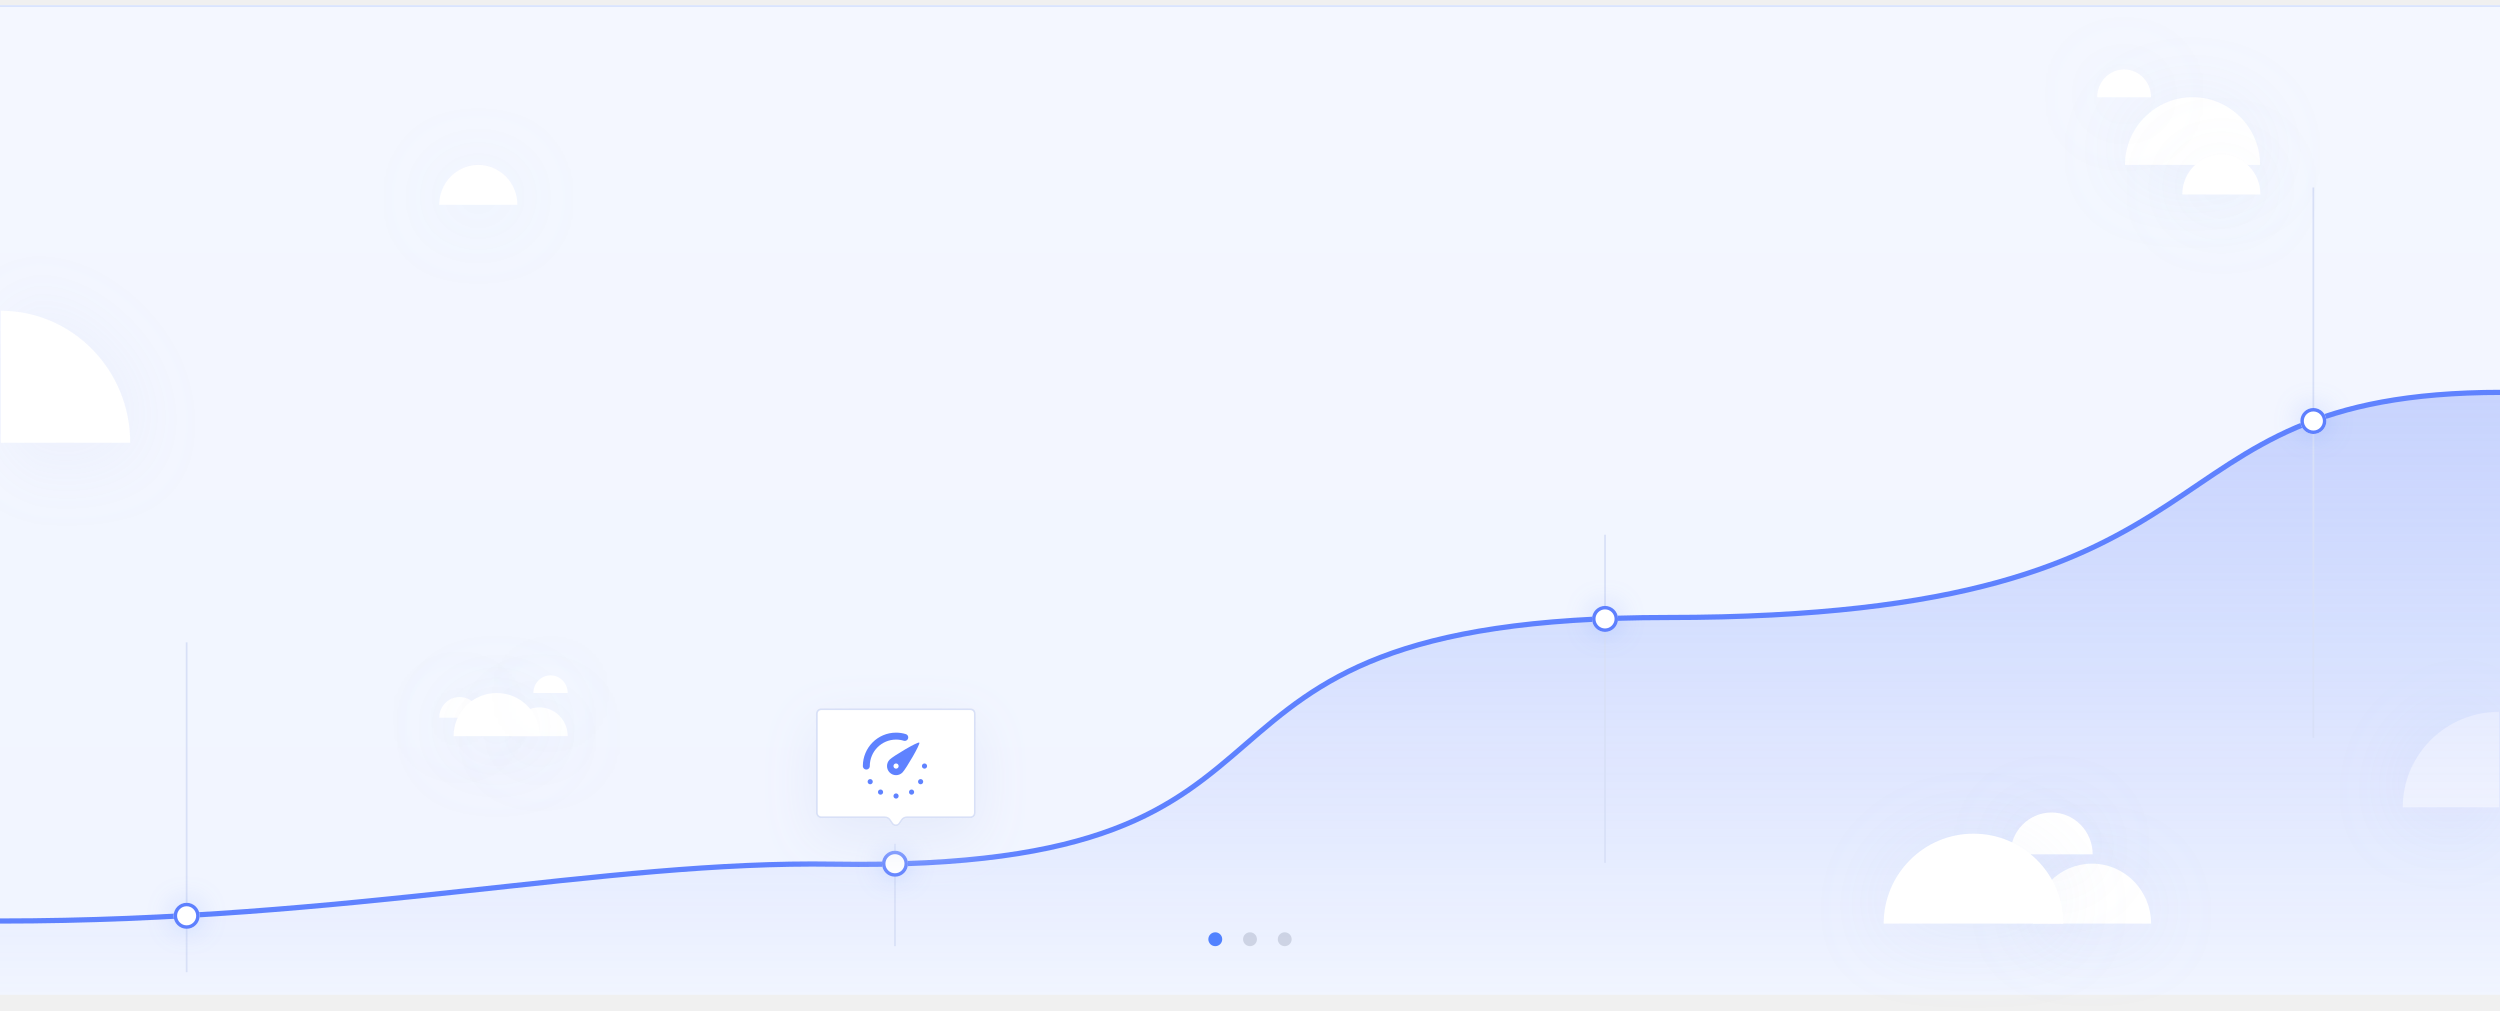
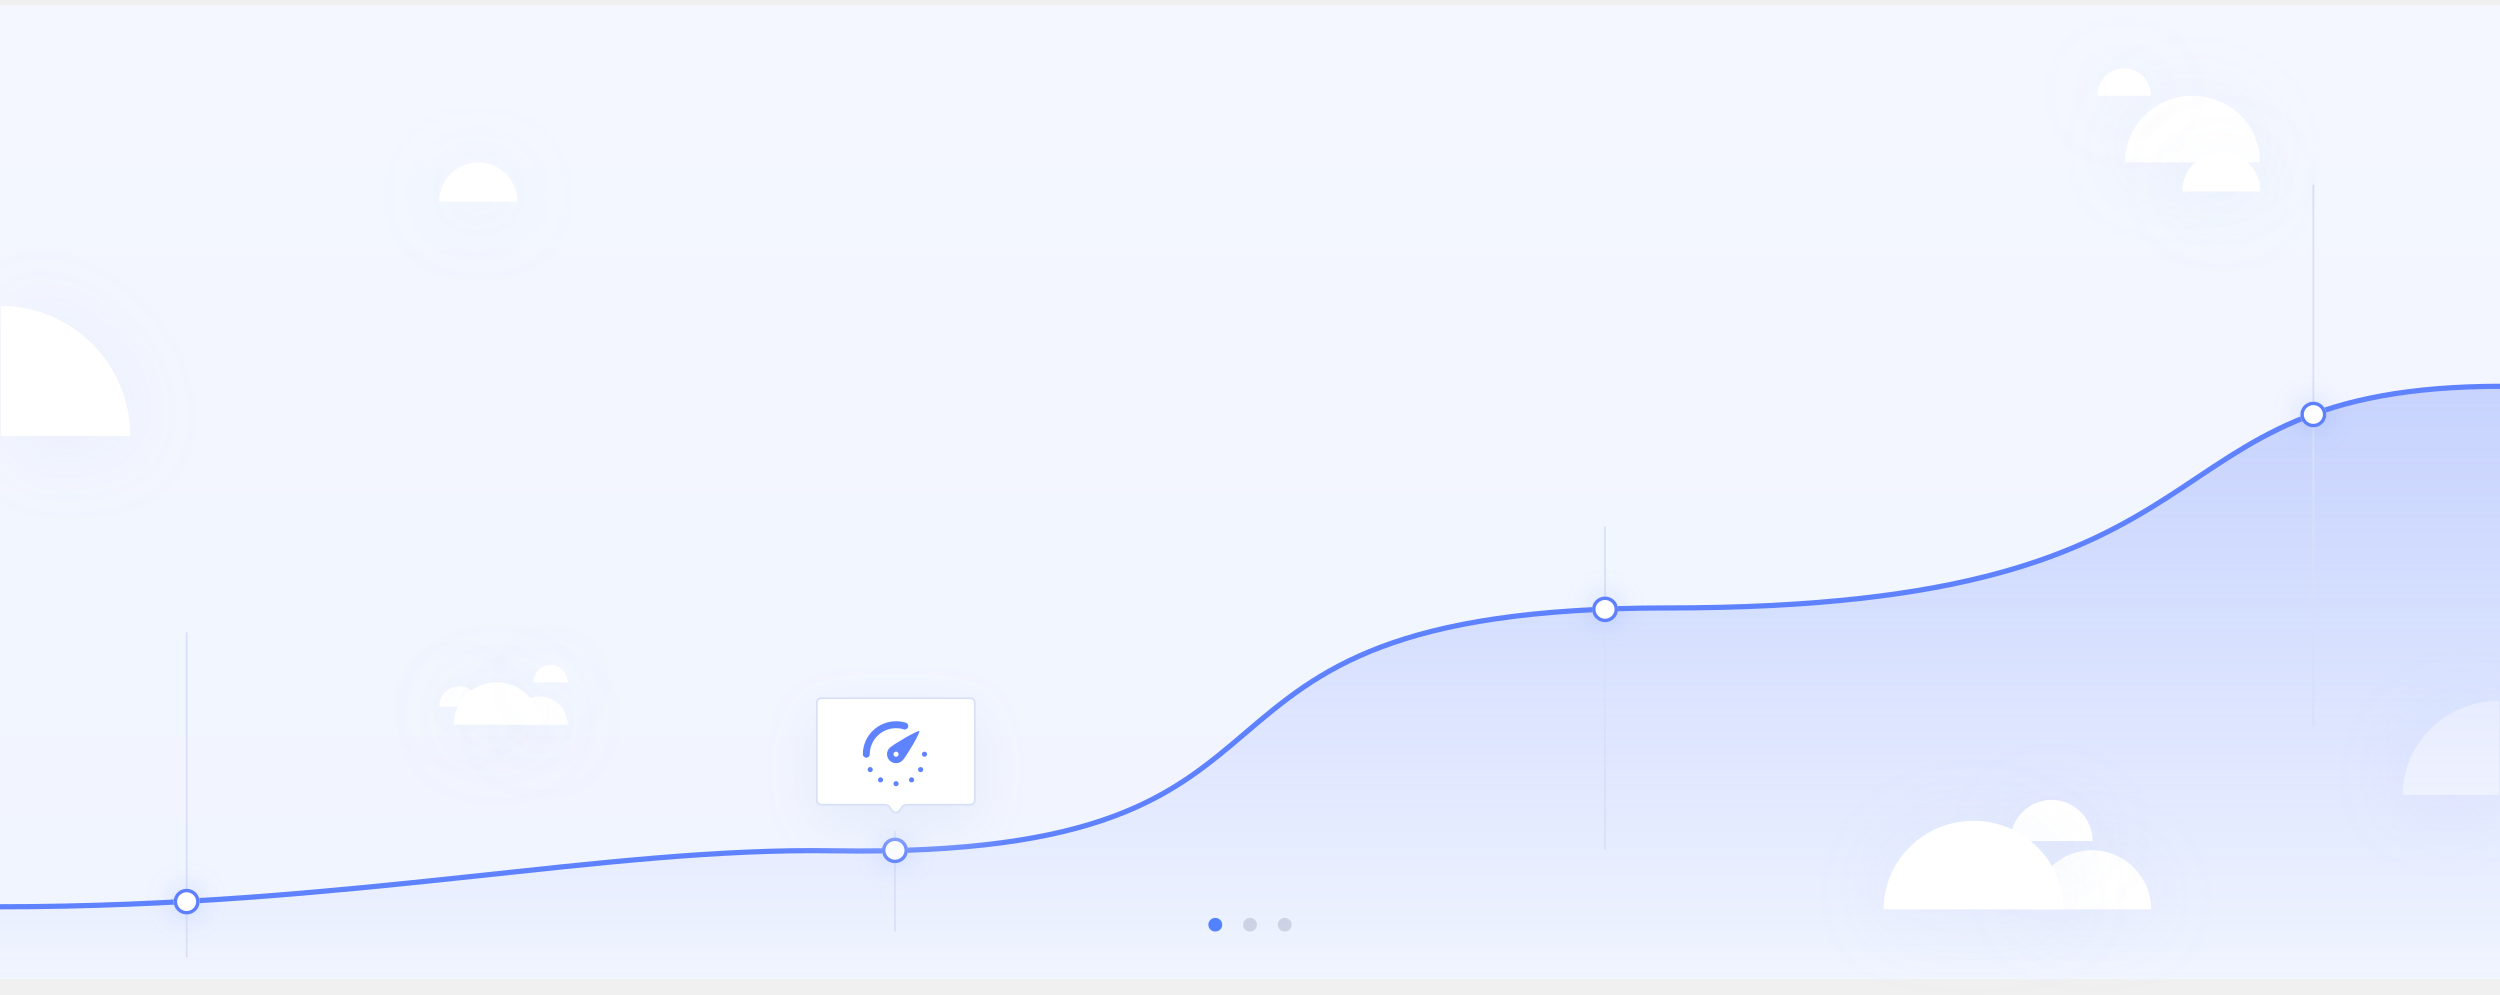
- <svg xmlns="http://www.w3.org/2000/svg" width="1440" height="582" viewBox="0 0 1440 582" fill="none">
-   <rect y="3" width="1440" height="570" fill="url(#paint0_linear_1_32)" />
-   <g filter="url(#filter0_d_1_32)">
-     <path d="M1439.5 410C1408.85 410 1384 434.624 1384 465H1439.5V410Z" fill="white" />
-   </g>
-   <circle cx="700" cy="541" r="4" fill="#5283FF" />
-   <circle cx="720" cy="541" r="4" fill="#D1D6E3" />
-   <circle cx="740" cy="541" r="4" fill="#D1D6E3" />
-   <path d="M0 530.51C202.703 530.51 347.472 495.633 480.333 497.758C789.74 502.705 643.639 355.682 960.667 355.682C1305.86 355.682 1223.24 226 1441 226" stroke="#5F82FF" stroke-width="3" />
-   <path d="M480.333 497.758C347.472 495.633 202.703 530.51 0 530.51V573H1441V226C1223.24 226 1305.86 355.682 960.667 355.682C643.639 355.682 789.74 502.705 480.333 497.758Z" fill="url(#paint1_linear_1_32)" fill-opacity="0.4" />
-   <line x1="924.5" y1="308" x2="924.5" y2="497" stroke="#D8E0F7" />
-   <g filter="url(#filter1_d_1_32)">
-     <circle cx="924.5" cy="356.5" r="7.5" fill="white" />
-     <circle cx="924.5" cy="356.5" r="6.5" stroke="#5E80FE" stroke-width="2" />
-   </g>
-   <line x1="1332.5" y1="108" x2="1332.5" y2="425" stroke="#D8E0F7" />
-   <g filter="url(#filter2_d_1_32)">
-     <circle cx="1332.5" cy="242.5" r="7.5" fill="white" />
-     <circle cx="1332.5" cy="242.5" r="6.5" stroke="#5E80FE" stroke-width="2" />
-   </g>
-   <line x1="515.5" y1="486" x2="515.5" y2="545" stroke="#D8E0F7" />
-   <line x1="107.5" y1="370" x2="107.5" y2="560" stroke="#D8E0F7" />
-   <g filter="url(#filter3_d_1_32)">
-     <circle cx="107.5" cy="527.5" r="7.5" fill="white" />
-     <circle cx="107.5" cy="527.5" r="6.5" stroke="#5E80FE" stroke-width="2" />
-   </g>
-   <g filter="url(#filter4_d_1_32)">
-     <path d="M264.72 401.48C258.247 401.48 253 406.83 253 413.429H276.441C276.441 406.83 271.194 401.48 264.72 401.48Z" fill="white" />
-   </g>
-   <g filter="url(#filter5_d_1_32)">
-     <path d="M310.683 407.455C301.672 407.455 294.366 414.862 294.366 424H327C327 414.862 319.695 407.455 310.683 407.455Z" fill="white" />
-   </g>
-   <g filter="url(#filter6_d_1_32)">
-     <path d="M286.093 399.182C272.386 399.182 261.273 410.293 261.273 424H310.913C310.913 410.293 299.801 399.182 286.093 399.182Z" fill="white" />
-   </g>
-   <g filter="url(#filter7_d_1_32)">
-     <path d="M1205.01 497.459C1186.23 497.459 1171 512.924 1171 532H1239.02C1239.02 512.924 1223.79 497.459 1205.01 497.459Z" fill="white" />
-   </g>
-   <g filter="url(#filter8_d_1_32)">
-     <path d="M1181.68 468C1168.6 468 1158 478.781 1158 492.081H1205.37C1205.37 478.781 1194.76 468 1181.68 468Z" fill="white" />
-   </g>
-   <g filter="url(#filter9_d_1_32)">
-     <path d="M1136.73 480.189C1108.16 480.189 1085 503.386 1085 532H1188.47C1188.47 503.386 1165.31 480.189 1136.73 480.189Z" fill="white" />
-   </g>
-   <g filter="url(#filter10_d_1_32)">
-     <path d="M1262.91 56C1241.42 56 1224 73.461 1224 95H1301.81C1301.81 73.461 1284.39 56 1262.91 56Z" fill="white" />
-   </g>
-   <g filter="url(#filter11_d_1_32)">
-     <path d="M1279.5 89C1267.07 89 1257 99.297 1257 112H1302C1302 99.297 1291.93 89 1279.5 89Z" fill="white" />
-   </g>
-   <g filter="url(#filter12_d_1_32)">
-     <path d="M275.5 95C263.074 95 253 105.297 253 118H298C298 105.297 287.926 95 275.5 95Z" fill="white" />
-   </g>
-   <g filter="url(#filter13_d_1_32)">
-     <path d="M75 255C75 213.026 41.645 179 0.5 179V255H75Z" fill="white" />
-   </g>
-   <g filter="url(#filter14_d_1_32)">
-     <path d="M317.112 389C311.651 389 307.224 393.559 307.224 399.182H327C327 393.559 322.573 389 317.112 389Z" fill="white" />
-   </g>
-   <g filter="url(#filter15_d_1_32)">
-     <path d="M1223.5 40C1214.94 40 1208 47.163 1208 56H1239C1239 47.163 1232.06 40 1223.5 40Z" fill="white" />
-   </g>
-   <line y1="3.5" x2="1440" y2="3.5" stroke="#D8E3FE" />
-   <g filter="url(#filter16_d_1_32)">
-     <circle cx="515.5" cy="497.5" r="7.5" fill="white" />
-     <circle cx="515.5" cy="497.5" r="6.5" stroke="#5E80FE" stroke-width="2" />
-   </g>
-   <g filter="url(#filter17_d_1_32)">
-     <mask id="path-33-inside-1_1_32" fill="white">
-       <path fill-rule="evenodd" clip-rule="evenodd" d="M562 411C562 409.343 560.657 408 559 408H473C471.343 408 470 409.343 470 411V468.26C470 469.917 471.343 471.26 473 471.26H509.669C510.665 471.26 511.596 471.754 512.154 472.579L513.515 474.591C514.705 476.35 517.295 476.35 518.485 474.591L519.846 472.579C520.404 471.754 521.335 471.26 522.331 471.26H559C560.657 471.26 562 469.917 562 468.26V411Z" />
+ <svg xmlns="http://www.w3.org/2000/svg" width="1440" height="573" viewBox="0 0 1440 573" fill="none">
+   <path d="M1440 2.954H0V564.139H1440V2.954Z" fill="url(#paint0_linear_91_65)" />
+   <g filter="url(#filter0_d_91_65)">
+     <path d="M1439.5 403.66C1408.85 403.66 1384 427.903 1384 457.809H1439.5V403.66Z" fill="white" />
+   </g>
+   <path d="M700 536.572C702.209 536.572 704 534.809 704 532.634C704 530.459 702.209 528.696 700 528.696C697.791 528.696 696 530.459 696 532.634C696 534.809 697.791 536.572 700 536.572Z" fill="#5283FF" />
+   <path d="M720 536.572C722.209 536.572 724 534.809 724 532.634C724 530.459 722.209 528.696 720 528.696C717.791 528.696 716 530.459 716 532.634C716 534.809 717.791 536.572 720 536.572Z" fill="#D1D6E3" />
+   <path d="M740 536.572C742.209 536.572 744 534.809 744 532.634C744 530.459 742.209 528.696 740 528.696C737.791 528.696 736 530.459 736 532.634C736 534.809 737.791 536.572 740 536.572Z" fill="#D1D6E3" />
+   <path d="M0 522.306C202.703 522.306 347.472 487.969 480.333 490.061C789.74 494.931 643.639 350.182 960.667 350.182C1305.86 350.182 1223.24 222.505 1441 222.505" stroke="#5F82FF" stroke-width="3" />
+   <path d="M480.333 490.061C347.472 487.969 202.703 522.306 0 522.306V564.139H1441V222.505C1223.24 222.505 1305.86 350.182 960.667 350.182C643.639 350.182 789.74 494.931 480.333 490.061Z" fill="url(#paint1_linear_91_65)" fill-opacity="0.4" />
+   <path d="M924.5 303.237V489.314" stroke="#D8E0F7" />
+   <g filter="url(#filter1_d_91_65)">
+     <path d="M924.5 358.371C928.642 358.371 932 355.065 932 350.987C932 346.909 928.642 343.603 924.5 343.603C920.358 343.603 917 346.909 917 350.987C917 355.065 920.358 358.371 924.5 358.371Z" fill="white" />
+     <path d="M924.5 357.387C928.09 357.387 931 354.521 931 350.987C931 347.453 928.09 344.588 924.5 344.588C920.91 344.588 918 347.453 918 350.987C918 354.521 920.91 357.387 924.5 357.387Z" stroke="#5E80FE" stroke-width="2" />
+   </g>
+   <path d="M1332.5 106.33V418.428" stroke="#D8E0F7" />
+   <g filter="url(#filter2_d_91_65)">
+     <path d="M1332.5 246.134C1336.64 246.134 1340 242.828 1340 238.75C1340 234.672 1336.64 231.366 1332.5 231.366C1328.36 231.366 1325 234.672 1325 238.75C1325 242.828 1328.36 246.134 1332.5 246.134Z" fill="white" />
+     <path d="M1332.5 245.149C1336.09 245.149 1339 242.284 1339 238.75C1339 235.216 1336.09 232.351 1332.5 232.351C1328.91 232.351 1326 235.216 1326 238.75C1326 242.284 1328.91 245.149 1332.5 245.149Z" stroke="#5E80FE" stroke-width="2" />
+   </g>
+   <path d="M515.5 478.485V536.572" stroke="#D8E0F7" />
+   <path d="M107.5 364.278V551.34" stroke="#D8E0F7" />
+   <g filter="url(#filter3_d_91_65)">
+     <path d="M107.5 526.727C111.642 526.727 115 523.421 115 519.343C115 515.265 111.642 511.959 107.5 511.959C103.358 511.959 100 515.265 100 519.343C100 523.421 103.358 526.727 107.5 526.727Z" fill="white" />
+     <path d="M107.5 525.742C111.09 525.742 114 522.877 114 519.343C114 515.808 111.09 512.943 107.5 512.943C103.91 512.943 101 515.808 101 519.343C101 522.877 103.91 525.742 107.5 525.742Z" stroke="#5E80FE" stroke-width="2" />
+   </g>
+   <g filter="url(#filter4_d_91_65)">
+     <path d="M264.72 395.272C258.247 395.272 253 400.539 253 407.036H276.441C276.441 400.539 271.194 395.272 264.72 395.272Z" fill="white" />
+   </g>
+   <g filter="url(#filter5_d_91_65)">
+     <path d="M310.683 401.154C301.672 401.154 294.366 408.447 294.366 417.443H327C327 408.447 319.695 401.154 310.683 401.154Z" fill="white" />
+   </g>
+   <g filter="url(#filter6_d_91_65)">
+     <path d="M286.093 393.009C272.386 393.009 261.273 403.948 261.273 417.443H310.913C310.913 403.948 299.801 393.009 286.093 393.009Z" fill="white" />
+   </g>
+   <g filter="url(#filter7_d_91_65)">
+     <path d="M1205.01 489.766C1186.23 489.766 1171 504.992 1171 523.773H1239.02C1239.02 504.992 1223.79 489.766 1205.01 489.766Z" fill="white" />
+   </g>
+   <g filter="url(#filter8_d_91_65)">
+     <path d="M1181.68 460.763C1168.6 460.763 1158 471.377 1158 484.471H1205.37C1205.37 471.377 1194.76 460.763 1181.68 460.763Z" fill="white" />
+   </g>
+   <g filter="url(#filter9_d_91_65)">
+     <path d="M1136.73 472.763C1108.16 472.763 1085 495.602 1085 523.773H1188.47C1188.47 495.602 1165.31 472.763 1136.73 472.763Z" fill="white" />
+   </g>
+   <g filter="url(#filter10_d_91_65)">
+     <path d="M1262.91 55.134C1241.42 55.134 1224 72.325 1224 93.531H1301.81C1301.81 72.325 1284.39 55.134 1262.91 55.134Z" fill="white" />
+   </g>
+   <g filter="url(#filter11_d_91_65)">
+     <path d="M1279.5 87.624C1267.07 87.624 1257 97.762 1257 110.268H1302C1302 97.762 1291.93 87.624 1279.5 87.624Z" fill="white" />
+   </g>
+   <g filter="url(#filter12_d_91_65)">
+     <path d="M275.5 93.531C263.074 93.531 253 103.669 253 116.175H298C298 103.669 287.926 93.531 275.5 93.531Z" fill="white" />
+   </g>
+   <g filter="url(#filter13_d_91_65)">
+     <path d="M75 251.057C75 209.732 41.645 176.232 0.5 176.232V251.057H75Z" fill="white" />
+   </g>
+   <g filter="url(#filter14_d_91_65)">
+     <path d="M317.112 382.984C311.651 382.984 307.224 387.473 307.224 393.009H327C327 387.473 322.573 382.984 317.112 382.984Z" fill="white" />
+   </g>
+   <g filter="url(#filter15_d_91_65)">
+     <path d="M1223.5 39.382C1214.94 39.382 1208 46.434 1208 55.134H1239C1239 46.434 1232.06 39.382 1223.5 39.382Z" fill="white" />
+   </g>
+   <g filter="url(#filter16_d_91_65)">
+     <path d="M515.5 497.191C519.642 497.191 523 493.885 523 489.807C523 485.729 519.642 482.423 515.5 482.423C511.358 482.423 508 485.729 508 489.807C508 493.885 511.358 497.191 515.5 497.191Z" fill="white" />
+     <path d="M515.5 496.206C519.09 496.206 522 493.341 522 489.807C522 486.272 519.09 483.407 515.5 483.407C511.91 483.407 509 486.272 509 489.807C509 493.341 511.91 496.206 515.5 496.206Z" stroke="#5E80FE" stroke-width="2" />
+   </g>
+   <g filter="url(#filter17_d_91_65)">
+     <mask id="mask0_91_65" style="mask-type:alpha" maskUnits="userSpaceOnUse" x="470" y="401" width="92" height="68">
+       <path fill-rule="evenodd" clip-rule="evenodd" d="M562 404.644C562 403.013 560.657 401.691 559 401.691H473C471.343 401.691 470 403.013 470 404.644V461.019C470 462.65 471.343 463.972 473 463.972H509.669C510.665 463.972 511.596 464.459 512.154 465.271L513.515 467.252C514.705 468.984 517.295 468.984 518.485 467.252L519.846 465.271C520.404 464.459 521.335 463.972 522.331 463.972H559C560.657 463.972 562 462.65 562 461.019V404.644Z" fill="white" />
    </mask>
-     <path fill-rule="evenodd" clip-rule="evenodd" d="M562 411C562 409.343 560.657 408 559 408H473C471.343 408 470 409.343 470 411V468.26C470 469.917 471.343 471.26 473 471.26H509.669C510.665 471.26 511.596 471.754 512.154 472.579L513.515 474.591C514.705 476.35 517.295 476.35 518.485 474.591L519.846 472.579C520.404 471.754 521.335 471.26 522.331 471.26H559C560.657 471.26 562 469.917 562 468.26V411Z" fill="white" />
-     <path d="M519.846 472.579L519.017 472.019L519.846 472.579ZM513.515 474.591L514.343 474.031L513.515 474.591ZM518.485 474.591L519.313 475.151L518.485 474.591ZM473 409H559V407H473V409ZM471 468.26V411H469V468.26H471ZM509.669 470.26H473V472.26H509.669V470.26ZM514.343 474.031L512.983 472.019L511.326 473.14L512.687 475.151L514.343 474.031ZM519.017 472.019L517.657 474.031L519.313 475.151L520.674 473.14L519.017 472.019ZM559 470.26H522.331V472.26H559V470.26ZM561 411V468.26H563V411H561ZM559 472.26C561.209 472.26 563 470.469 563 468.26H561C561 469.365 560.105 470.26 559 470.26V472.26ZM520.674 473.14C521.046 472.59 521.667 472.26 522.331 472.26V470.26C521.003 470.26 519.761 470.919 519.017 472.019L520.674 473.14ZM512.687 475.151C514.273 477.497 517.727 477.497 519.313 475.151L517.657 474.031C516.863 475.204 515.136 475.204 514.343 474.031L512.687 475.151ZM509.669 472.26C510.333 472.26 510.954 472.59 511.326 473.14L512.983 472.019C512.239 470.919 510.997 470.26 509.669 470.26V472.26ZM469 468.26C469 470.469 470.791 472.26 473 472.26V470.26C471.895 470.26 471 469.365 471 468.26H469ZM559 409C560.105 409 561 409.895 561 411H563C563 408.791 561.209 407 559 407V409ZM473 407C470.791 407 469 408.791 469 411H471C471 409.895 471.895 409 473 409V407Z" fill="#D8E0F7" mask="url(#path-33-inside-1_1_32)" />
-     <path d="M499 441.25C499 431.723 506.668 424 516.128 424C517.871 424 519.554 424.262 521.139 424.75" stroke="#5F82FF" stroke-width="4" stroke-linecap="round" stroke-linejoin="round" />
-     <path fill-rule="evenodd" clip-rule="evenodd" d="M512.441 444.962C514.477 447.013 517.778 447.013 519.813 444.962C521.849 442.912 530.276 428.5 529.532 427.75C528.787 427 514.477 435.487 512.441 437.538C510.406 439.588 510.406 442.912 512.441 444.962ZM516.127 442.75C516.95 442.75 517.617 442.078 517.617 441.25C517.617 440.422 516.95 439.75 516.127 439.75C515.305 439.75 514.638 440.422 514.638 441.25C514.638 442.078 515.305 442.75 516.127 442.75Z" fill="#5F82FF" />
-     <ellipse cx="501.234" cy="450.25" rx="1.489" ry="1.5" fill="#5F82FF" />
-     <ellipse cx="507.191" cy="456.25" rx="1.489" ry="1.5" fill="#5F82FF" />
-     <ellipse cx="516.128" cy="458.5" rx="1.489" ry="1.5" fill="#5F82FF" />
-     <ellipse cx="525.064" cy="456.25" rx="1.489" ry="1.5" fill="#5F82FF" />
-     <ellipse cx="530.277" cy="450.25" rx="1.489" ry="1.5" fill="#5F82FF" />
-     <ellipse cx="532.511" cy="441.25" rx="1.489" ry="1.5" fill="#5F82FF" />
+     <g mask="url(#mask0_91_65)">
+       <path fill-rule="evenodd" clip-rule="evenodd" d="M562 404.644C562 403.013 560.657 401.691 559 401.691H473C471.343 401.691 470 403.013 470 404.644V461.019C470 462.65 471.343 463.972 473 463.972H509.669C510.665 463.972 511.596 464.459 512.154 465.271L513.515 467.252C514.705 468.984 517.295 468.984 518.485 467.252L519.846 465.271C520.404 464.459 521.335 463.972 522.331 463.972H559C560.657 463.972 562 462.65 562 461.019V404.644Z" fill="white" />
+       <path d="M519.846 465.271L519.017 464.72L519.846 465.271ZM513.515 467.252L514.343 466.701L513.515 467.252ZM518.485 467.252L519.313 467.803L518.485 467.252ZM473 402.675H559V400.706H473V402.675ZM471 461.019V404.644H469V461.019H471ZM509.669 462.988H473V464.957H509.669V462.988ZM514.343 466.701L512.983 464.72L511.326 465.823L512.687 467.803L514.343 466.701ZM519.017 464.72L517.657 466.701L519.313 467.803L520.674 465.823L519.017 464.72ZM559 462.988H522.331V464.957H559V462.988ZM561 404.644V461.019H563V404.644H561ZM559 464.957C561.209 464.957 563 463.194 563 461.019H561C561 462.107 560.105 462.988 559 462.988V464.957ZM520.674 465.823C521.046 465.282 521.667 464.957 522.331 464.957V462.988C521.003 462.988 519.761 463.637 519.017 464.72L520.674 465.823ZM512.687 467.803C514.273 470.113 517.727 470.113 519.313 467.803L517.657 466.701C516.863 467.855 515.136 467.855 514.343 466.701L512.687 467.803ZM509.669 464.957C510.333 464.957 510.954 465.282 511.326 465.823L512.983 464.72C512.239 463.637 510.997 462.988 509.669 462.988V464.957ZM469 461.019C469 463.194 470.791 464.957 473 464.957V462.988C471.895 462.988 471 462.107 471 461.019H469ZM559 402.675C560.105 402.675 561 403.556 561 404.644H563C563 402.469 561.209 400.706 559 400.706V402.675ZM473 400.706C470.791 400.706 469 402.469 469 404.644H471C471 403.556 471.895 402.675 473 402.675V400.706Z" fill="#D8E0F7" />
+       <path d="M499 434.427C499 425.047 506.668 417.443 516.128 417.443C517.871 417.443 519.554 417.701 521.139 418.182" stroke="#5F82FF" stroke-width="4" stroke-linecap="round" stroke-linejoin="round" />
+       <path fill-rule="evenodd" clip-rule="evenodd" d="M512.441 438.081C514.477 440.1 517.778 440.1 519.813 438.081C521.849 436.063 530.276 421.874 529.532 421.135C528.787 420.397 514.477 428.753 512.441 430.772C510.406 432.79 510.406 436.063 512.441 438.081ZM516.127 435.903C516.95 435.903 517.617 435.242 517.617 434.427C517.617 433.611 516.95 432.95 516.127 432.95C515.305 432.95 514.638 433.611 514.638 434.427C514.638 435.242 515.305 435.903 516.127 435.903Z" fill="#5F82FF" />
+       <path d="M501.234 444.764C502.057 444.764 502.723 444.103 502.723 443.287C502.723 442.472 502.057 441.811 501.234 441.811C500.411 441.811 499.745 442.472 499.745 443.287C499.745 444.103 500.411 444.764 501.234 444.764Z" fill="#5F82FF" />
+       <path d="M507.191 450.671C508.014 450.671 508.68 450.01 508.68 449.195C508.68 448.379 508.014 447.718 507.191 447.718C506.368 447.718 505.702 448.379 505.702 449.195C505.702 450.01 506.368 450.671 507.191 450.671Z" fill="#5F82FF" />
+       <path d="M516.128 452.887C516.951 452.887 517.617 452.225 517.617 451.41C517.617 450.594 516.951 449.933 516.128 449.933C515.305 449.933 514.639 450.594 514.639 451.41C514.639 452.225 515.305 452.887 516.128 452.887Z" fill="#5F82FF" />
+       <path d="M525.064 450.671C525.887 450.671 526.553 450.01 526.553 449.195C526.553 448.379 525.887 447.718 525.064 447.718C524.241 447.718 523.575 448.379 523.575 449.195C523.575 450.01 524.241 450.671 525.064 450.671Z" fill="#5F82FF" />
+       <path d="M530.277 444.764C531.1 444.764 531.766 444.103 531.766 443.287C531.766 442.472 531.1 441.811 530.277 441.811C529.454 441.811 528.788 442.472 528.788 443.287C528.788 444.103 529.454 444.764 530.277 444.764Z" fill="#5F82FF" />
+       <path d="M532.511 435.903C533.334 435.903 534 435.242 534 434.427C534 433.611 533.334 432.95 532.511 432.95C531.688 432.95 531.022 433.611 531.022 434.427C531.022 435.242 531.688 435.903 532.511 435.903Z" fill="#5F82FF" />
+     </g>
  </g>
  <defs>
-     <filter id="filter0_d_1_32" x="1339" y="370" width="145.5" height="145" filterUnits="userSpaceOnUse" color-interpolation-filters="sRGB">
-       <feFlood flood-opacity="0" result="BackgroundImageFix" />
-       <feColorMatrix in="SourceAlpha" type="matrix" values="0 0 0 0 0 0 0 0 0 0 0 0 0 0 0 0 0 0 127 0" result="hardAlpha" />
-       <feOffset dy="5" />
-       <feGaussianBlur stdDeviation="22.5" />
-       <feColorMatrix type="matrix" values="0 0 0 0 0.594 0 0 0 0 0.684 0 0 0 0 0.889 0 0 0 0.1 0" />
-       <feBlend mode="normal" in2="BackgroundImageFix" result="effect1_dropShadow_1_32" />
-       <feBlend mode="normal" in="SourceGraphic" in2="effect1_dropShadow_1_32" result="shape" />
-     </filter>
-     <filter id="filter1_d_1_32" x="902" y="334" width="45" height="45" filterUnits="userSpaceOnUse" color-interpolation-filters="sRGB">
-       <feFlood flood-opacity="0" result="BackgroundImageFix" />
-       <feColorMatrix in="SourceAlpha" type="matrix" values="0 0 0 0 0 0 0 0 0 0 0 0 0 0 0 0 0 0 127 0" result="hardAlpha" />
-       <feOffset />
-       <feGaussianBlur stdDeviation="7.5" />
-       <feColorMatrix type="matrix" values="0 0 0 0 0.323 0 0 0 0 0.513 0 0 0 0 1 0 0 0 0.25 0" />
-       <feBlend mode="normal" in2="BackgroundImageFix" result="effect1_dropShadow_1_32" />
-       <feBlend mode="normal" in="SourceGraphic" in2="effect1_dropShadow_1_32" result="shape" />
-     </filter>
-     <filter id="filter2_d_1_32" x="1310" y="220" width="45" height="45" filterUnits="userSpaceOnUse" color-interpolation-filters="sRGB">
-       <feFlood flood-opacity="0" result="BackgroundImageFix" />
-       <feColorMatrix in="SourceAlpha" type="matrix" values="0 0 0 0 0 0 0 0 0 0 0 0 0 0 0 0 0 0 127 0" result="hardAlpha" />
-       <feOffset />
-       <feGaussianBlur stdDeviation="7.5" />
-       <feColorMatrix type="matrix" values="0 0 0 0 0.323 0 0 0 0 0.513 0 0 0 0 1 0 0 0 0.25 0" />
-       <feBlend mode="normal" in2="BackgroundImageFix" result="effect1_dropShadow_1_32" />
-       <feBlend mode="normal" in="SourceGraphic" in2="effect1_dropShadow_1_32" result="shape" />
-     </filter>
-     <filter id="filter3_d_1_32" x="85" y="505" width="45" height="45" filterUnits="userSpaceOnUse" color-interpolation-filters="sRGB">
-       <feFlood flood-opacity="0" result="BackgroundImageFix" />
-       <feColorMatrix in="SourceAlpha" type="matrix" values="0 0 0 0 0 0 0 0 0 0 0 0 0 0 0 0 0 0 127 0" result="hardAlpha" />
-       <feOffset />
-       <feGaussianBlur stdDeviation="7.5" />
-       <feColorMatrix type="matrix" values="0 0 0 0 0.323 0 0 0 0 0.513 0 0 0 0 1 0 0 0 0.25 0" />
-       <feBlend mode="normal" in2="BackgroundImageFix" result="effect1_dropShadow_1_32" />
-       <feBlend mode="normal" in="SourceGraphic" in2="effect1_dropShadow_1_32" result="shape" />
-     </filter>
-     <filter id="filter4_d_1_32" x="208" y="361.48" width="113.441" height="101.949" filterUnits="userSpaceOnUse" color-interpolation-filters="sRGB">
-       <feFlood flood-opacity="0" result="BackgroundImageFix" />
-       <feColorMatrix in="SourceAlpha" type="matrix" values="0 0 0 0 0 0 0 0 0 0 0 0 0 0 0 0 0 0 127 0" result="hardAlpha" />
-       <feOffset dy="5" />
-       <feGaussianBlur stdDeviation="22.5" />
-       <feColorMatrix type="matrix" values="0 0 0 0 0.594 0 0 0 0 0.684 0 0 0 0 0.889 0 0 0 0.1 0" />
-       <feBlend mode="normal" in2="BackgroundImageFix" result="effect1_dropShadow_1_32" />
-       <feBlend mode="normal" in="SourceGraphic" in2="effect1_dropShadow_1_32" result="shape" />
-     </filter>
-     <filter id="filter5_d_1_32" x="249.366" y="367.455" width="122.634" height="106.545" filterUnits="userSpaceOnUse" color-interpolation-filters="sRGB">
-       <feFlood flood-opacity="0" result="BackgroundImageFix" />
-       <feColorMatrix in="SourceAlpha" type="matrix" values="0 0 0 0 0 0 0 0 0 0 0 0 0 0 0 0 0 0 127 0" result="hardAlpha" />
-       <feOffset dy="5" />
-       <feGaussianBlur stdDeviation="22.5" />
-       <feColorMatrix type="matrix" values="0 0 0 0 0.594 0 0 0 0 0.684 0 0 0 0 0.889 0 0 0 0.1 0" />
-       <feBlend mode="normal" in2="BackgroundImageFix" result="effect1_dropShadow_1_32" />
-       <feBlend mode="normal" in="SourceGraphic" in2="effect1_dropShadow_1_32" result="shape" />
-     </filter>
-     <filter id="filter6_d_1_32" x="216.273" y="359.182" width="139.64" height="114.818" filterUnits="userSpaceOnUse" color-interpolation-filters="sRGB">
-       <feFlood flood-opacity="0" result="BackgroundImageFix" />
-       <feColorMatrix in="SourceAlpha" type="matrix" values="0 0 0 0 0 0 0 0 0 0 0 0 0 0 0 0 0 0 127 0" result="hardAlpha" />
-       <feOffset dy="5" />
-       <feGaussianBlur stdDeviation="22.5" />
-       <feColorMatrix type="matrix" values="0 0 0 0 0.594 0 0 0 0 0.684 0 0 0 0 0.889 0 0 0 0.1 0" />
-       <feBlend mode="normal" in2="BackgroundImageFix" result="effect1_dropShadow_1_32" />
-       <feBlend mode="normal" in="SourceGraphic" in2="effect1_dropShadow_1_32" result="shape" />
-     </filter>
-     <filter id="filter7_d_1_32" x="1126" y="457.459" width="158.021" height="124.541" filterUnits="userSpaceOnUse" color-interpolation-filters="sRGB">
-       <feFlood flood-opacity="0" result="BackgroundImageFix" />
-       <feColorMatrix in="SourceAlpha" type="matrix" values="0 0 0 0 0 0 0 0 0 0 0 0 0 0 0 0 0 0 127 0" result="hardAlpha" />
-       <feOffset dy="5" />
-       <feGaussianBlur stdDeviation="22.5" />
-       <feColorMatrix type="matrix" values="0 0 0 0 0.594 0 0 0 0 0.684 0 0 0 0 0.889 0 0 0 0.1 0" />
-       <feBlend mode="normal" in2="BackgroundImageFix" result="effect1_dropShadow_1_32" />
-       <feBlend mode="normal" in="SourceGraphic" in2="effect1_dropShadow_1_32" result="shape" />
-     </filter>
-     <filter id="filter8_d_1_32" x="1113" y="428" width="137.367" height="114.081" filterUnits="userSpaceOnUse" color-interpolation-filters="sRGB">
-       <feFlood flood-opacity="0" result="BackgroundImageFix" />
-       <feColorMatrix in="SourceAlpha" type="matrix" values="0 0 0 0 0 0 0 0 0 0 0 0 0 0 0 0 0 0 127 0" result="hardAlpha" />
-       <feOffset dy="5" />
-       <feGaussianBlur stdDeviation="22.5" />
-       <feColorMatrix type="matrix" values="0 0 0 0 0.594 0 0 0 0 0.684 0 0 0 0 0.889 0 0 0 0.1 0" />
-       <feBlend mode="normal" in2="BackgroundImageFix" result="effect1_dropShadow_1_32" />
-       <feBlend mode="normal" in="SourceGraphic" in2="effect1_dropShadow_1_32" result="shape" />
-     </filter>
-     <filter id="filter9_d_1_32" x="1040" y="440.189" width="193.469" height="141.811" filterUnits="userSpaceOnUse" color-interpolation-filters="sRGB">
-       <feFlood flood-opacity="0" result="BackgroundImageFix" />
-       <feColorMatrix in="SourceAlpha" type="matrix" values="0 0 0 0 0 0 0 0 0 0 0 0 0 0 0 0 0 0 127 0" result="hardAlpha" />
-       <feOffset dy="5" />
-       <feGaussianBlur stdDeviation="22.5" />
-       <feColorMatrix type="matrix" values="0 0 0 0 0.594 0 0 0 0 0.684 0 0 0 0 0.889 0 0 0 0.1 0" />
-       <feBlend mode="normal" in2="BackgroundImageFix" result="effect1_dropShadow_1_32" />
-       <feBlend mode="normal" in="SourceGraphic" in2="effect1_dropShadow_1_32" result="shape" />
-     </filter>
-     <filter id="filter10_d_1_32" x="1179" y="16" width="167.814" height="129" filterUnits="userSpaceOnUse" color-interpolation-filters="sRGB">
-       <feFlood flood-opacity="0" result="BackgroundImageFix" />
-       <feColorMatrix in="SourceAlpha" type="matrix" values="0 0 0 0 0 0 0 0 0 0 0 0 0 0 0 0 0 0 127 0" result="hardAlpha" />
-       <feOffset dy="5" />
-       <feGaussianBlur stdDeviation="22.5" />
-       <feColorMatrix type="matrix" values="0 0 0 0 0.594 0 0 0 0 0.684 0 0 0 0 0.889 0 0 0 0.1 0" />
-       <feBlend mode="normal" in2="BackgroundImageFix" result="effect1_dropShadow_1_32" />
-       <feBlend mode="normal" in="SourceGraphic" in2="effect1_dropShadow_1_32" result="shape" />
-     </filter>
-     <filter id="filter11_d_1_32" x="1212" y="49" width="135" height="113" filterUnits="userSpaceOnUse" color-interpolation-filters="sRGB">
-       <feFlood flood-opacity="0" result="BackgroundImageFix" />
-       <feColorMatrix in="SourceAlpha" type="matrix" values="0 0 0 0 0 0 0 0 0 0 0 0 0 0 0 0 0 0 127 0" result="hardAlpha" />
-       <feOffset dy="5" />
-       <feGaussianBlur stdDeviation="22.5" />
-       <feColorMatrix type="matrix" values="0 0 0 0 0.594 0 0 0 0 0.684 0 0 0 0 0.889 0 0 0 0.1 0" />
-       <feBlend mode="normal" in2="BackgroundImageFix" result="effect1_dropShadow_1_32" />
-       <feBlend mode="normal" in="SourceGraphic" in2="effect1_dropShadow_1_32" result="shape" />
-     </filter>
-     <filter id="filter12_d_1_32" x="208" y="55" width="135" height="113" filterUnits="userSpaceOnUse" color-interpolation-filters="sRGB">
-       <feFlood flood-opacity="0" result="BackgroundImageFix" />
-       <feColorMatrix in="SourceAlpha" type="matrix" values="0 0 0 0 0 0 0 0 0 0 0 0 0 0 0 0 0 0 127 0" result="hardAlpha" />
-       <feOffset dy="5" />
-       <feGaussianBlur stdDeviation="22.5" />
-       <feColorMatrix type="matrix" values="0 0 0 0 0.594 0 0 0 0 0.684 0 0 0 0 0.889 0 0 0 0.1 0" />
-       <feBlend mode="normal" in2="BackgroundImageFix" result="effect1_dropShadow_1_32" />
-       <feBlend mode="normal" in="SourceGraphic" in2="effect1_dropShadow_1_32" result="shape" />
-     </filter>
-     <filter id="filter13_d_1_32" x="-44.5" y="139" width="164.5" height="166" filterUnits="userSpaceOnUse" color-interpolation-filters="sRGB">
-       <feFlood flood-opacity="0" result="BackgroundImageFix" />
-       <feColorMatrix in="SourceAlpha" type="matrix" values="0 0 0 0 0 0 0 0 0 0 0 0 0 0 0 0 0 0 127 0" result="hardAlpha" />
-       <feOffset dy="5" />
-       <feGaussianBlur stdDeviation="22.5" />
-       <feColorMatrix type="matrix" values="0 0 0 0 0.594 0 0 0 0 0.684 0 0 0 0 0.889 0 0 0 0.1 0" />
-       <feBlend mode="normal" in2="BackgroundImageFix" result="effect1_dropShadow_1_32" />
-       <feBlend mode="normal" in="SourceGraphic" in2="effect1_dropShadow_1_32" result="shape" />
-     </filter>
-     <filter id="filter14_d_1_32" x="262.224" y="349" width="109.776" height="100.182" filterUnits="userSpaceOnUse" color-interpolation-filters="sRGB">
-       <feFlood flood-opacity="0" result="BackgroundImageFix" />
-       <feColorMatrix in="SourceAlpha" type="matrix" values="0 0 0 0 0 0 0 0 0 0 0 0 0 0 0 0 0 0 127 0" result="hardAlpha" />
-       <feOffset dy="5" />
-       <feGaussianBlur stdDeviation="22.5" />
-       <feColorMatrix type="matrix" values="0 0 0 0 0.594 0 0 0 0 0.684 0 0 0 0 0.889 0 0 0 0.1 0" />
-       <feBlend mode="normal" in2="BackgroundImageFix" result="effect1_dropShadow_1_32" />
-       <feBlend mode="normal" in="SourceGraphic" in2="effect1_dropShadow_1_32" result="shape" />
-     </filter>
-     <filter id="filter15_d_1_32" x="1163" y="0" width="121" height="106" filterUnits="userSpaceOnUse" color-interpolation-filters="sRGB">
-       <feFlood flood-opacity="0" result="BackgroundImageFix" />
-       <feColorMatrix in="SourceAlpha" type="matrix" values="0 0 0 0 0 0 0 0 0 0 0 0 0 0 0 0 0 0 127 0" result="hardAlpha" />
-       <feOffset dy="5" />
-       <feGaussianBlur stdDeviation="22.5" />
-       <feColorMatrix type="matrix" values="0 0 0 0 0.594 0 0 0 0 0.684 0 0 0 0 0.889 0 0 0 0.1 0" />
-       <feBlend mode="normal" in2="BackgroundImageFix" result="effect1_dropShadow_1_32" />
-       <feBlend mode="normal" in="SourceGraphic" in2="effect1_dropShadow_1_32" result="shape" />
-     </filter>
-     <filter id="filter16_d_1_32" x="493" y="475" width="45" height="45" filterUnits="userSpaceOnUse" color-interpolation-filters="sRGB">
-       <feFlood flood-opacity="0" result="BackgroundImageFix" />
-       <feColorMatrix in="SourceAlpha" type="matrix" values="0 0 0 0 0 0 0 0 0 0 0 0 0 0 0 0 0 0 127 0" result="hardAlpha" />
-       <feOffset />
-       <feGaussianBlur stdDeviation="7.5" />
-       <feColorMatrix type="matrix" values="0 0 0 0 0.323 0 0 0 0 0.513 0 0 0 0 1 0 0 0 0.25 0" />
-       <feBlend mode="normal" in2="BackgroundImageFix" result="effect1_dropShadow_1_32" />
-       <feBlend mode="normal" in="SourceGraphic" in2="effect1_dropShadow_1_32" result="shape" />
-     </filter>
-     <filter id="filter17_d_1_32" x="440" y="388" width="152" height="127.911" filterUnits="userSpaceOnUse" color-interpolation-filters="sRGB">
+     <filter id="filter0_d_91_65" x="1339" y="363.66" width="145.5" height="144.149" filterUnits="userSpaceOnUse" color-interpolation-filters="sRGB">
+       <feFlood flood-opacity="0" result="BackgroundImageFix" />
+       <feColorMatrix in="SourceAlpha" type="matrix" values="0 0 0 0 0 0 0 0 0 0 0 0 0 0 0 0 0 0 127 0" result="hardAlpha" />
+       <feOffset dy="5" />
+       <feGaussianBlur stdDeviation="22.5" />
+       <feColorMatrix type="matrix" values="0 0 0 0 0.594 0 0 0 0 0.684 0 0 0 0 0.889 0 0 0 0.1 0" />
+       <feBlend mode="normal" in2="BackgroundImageFix" result="effect1_dropShadow_91_65" />
+       <feBlend mode="normal" in="SourceGraphic" in2="effect1_dropShadow_91_65" result="shape" />
+     </filter>
+     <filter id="filter1_d_91_65" x="902" y="328.588" width="45" height="44.799" filterUnits="userSpaceOnUse" color-interpolation-filters="sRGB">
+       <feFlood flood-opacity="0" result="BackgroundImageFix" />
+       <feColorMatrix in="SourceAlpha" type="matrix" values="0 0 0 0 0 0 0 0 0 0 0 0 0 0 0 0 0 0 127 0" result="hardAlpha" />
+       <feOffset />
+       <feGaussianBlur stdDeviation="7.5" />
+       <feColorMatrix type="matrix" values="0 0 0 0 0.323 0 0 0 0 0.513 0 0 0 0 1 0 0 0 0.25 0" />
+       <feBlend mode="normal" in2="BackgroundImageFix" result="effect1_dropShadow_91_65" />
+       <feBlend mode="normal" in="SourceGraphic" in2="effect1_dropShadow_91_65" result="shape" />
+     </filter>
+     <filter id="filter2_d_91_65" x="1310" y="216.351" width="45" height="44.799" filterUnits="userSpaceOnUse" color-interpolation-filters="sRGB">
+       <feFlood flood-opacity="0" result="BackgroundImageFix" />
+       <feColorMatrix in="SourceAlpha" type="matrix" values="0 0 0 0 0 0 0 0 0 0 0 0 0 0 0 0 0 0 127 0" result="hardAlpha" />
+       <feOffset />
+       <feGaussianBlur stdDeviation="7.5" />
+       <feColorMatrix type="matrix" values="0 0 0 0 0.323 0 0 0 0 0.513 0 0 0 0 1 0 0 0 0.25 0" />
+       <feBlend mode="normal" in2="BackgroundImageFix" result="effect1_dropShadow_91_65" />
+       <feBlend mode="normal" in="SourceGraphic" in2="effect1_dropShadow_91_65" result="shape" />
+     </filter>
+     <filter id="filter3_d_91_65" x="85" y="496.943" width="45" height="44.799" filterUnits="userSpaceOnUse" color-interpolation-filters="sRGB">
+       <feFlood flood-opacity="0" result="BackgroundImageFix" />
+       <feColorMatrix in="SourceAlpha" type="matrix" values="0 0 0 0 0 0 0 0 0 0 0 0 0 0 0 0 0 0 127 0" result="hardAlpha" />
+       <feOffset />
+       <feGaussianBlur stdDeviation="7.5" />
+       <feColorMatrix type="matrix" values="0 0 0 0 0.323 0 0 0 0 0.513 0 0 0 0 1 0 0 0 0.25 0" />
+       <feBlend mode="normal" in2="BackgroundImageFix" result="effect1_dropShadow_91_65" />
+       <feBlend mode="normal" in="SourceGraphic" in2="effect1_dropShadow_91_65" result="shape" />
+     </filter>
+     <filter id="filter4_d_91_65" x="208" y="355.272" width="113.441" height="101.764" filterUnits="userSpaceOnUse" color-interpolation-filters="sRGB">
+       <feFlood flood-opacity="0" result="BackgroundImageFix" />
+       <feColorMatrix in="SourceAlpha" type="matrix" values="0 0 0 0 0 0 0 0 0 0 0 0 0 0 0 0 0 0 127 0" result="hardAlpha" />
+       <feOffset dy="5" />
+       <feGaussianBlur stdDeviation="22.5" />
+       <feColorMatrix type="matrix" values="0 0 0 0 0.594 0 0 0 0 0.684 0 0 0 0 0.889 0 0 0 0.1 0" />
+       <feBlend mode="normal" in2="BackgroundImageFix" result="effect1_dropShadow_91_65" />
+       <feBlend mode="normal" in="SourceGraphic" in2="effect1_dropShadow_91_65" result="shape" />
+     </filter>
+     <filter id="filter5_d_91_65" x="249.366" y="361.154" width="122.634" height="106.289" filterUnits="userSpaceOnUse" color-interpolation-filters="sRGB">
+       <feFlood flood-opacity="0" result="BackgroundImageFix" />
+       <feColorMatrix in="SourceAlpha" type="matrix" values="0 0 0 0 0 0 0 0 0 0 0 0 0 0 0 0 0 0 127 0" result="hardAlpha" />
+       <feOffset dy="5" />
+       <feGaussianBlur stdDeviation="22.5" />
+       <feColorMatrix type="matrix" values="0 0 0 0 0.594 0 0 0 0 0.684 0 0 0 0 0.889 0 0 0 0.1 0" />
+       <feBlend mode="normal" in2="BackgroundImageFix" result="effect1_dropShadow_91_65" />
+       <feBlend mode="normal" in="SourceGraphic" in2="effect1_dropShadow_91_65" result="shape" />
+     </filter>
+     <filter id="filter6_d_91_65" x="216.273" y="353.009" width="139.64" height="114.434" filterUnits="userSpaceOnUse" color-interpolation-filters="sRGB">
+       <feFlood flood-opacity="0" result="BackgroundImageFix" />
+       <feColorMatrix in="SourceAlpha" type="matrix" values="0 0 0 0 0 0 0 0 0 0 0 0 0 0 0 0 0 0 127 0" result="hardAlpha" />
+       <feOffset dy="5" />
+       <feGaussianBlur stdDeviation="22.5" />
+       <feColorMatrix type="matrix" values="0 0 0 0 0.594 0 0 0 0 0.684 0 0 0 0 0.889 0 0 0 0.1 0" />
+       <feBlend mode="normal" in2="BackgroundImageFix" result="effect1_dropShadow_91_65" />
+       <feBlend mode="normal" in="SourceGraphic" in2="effect1_dropShadow_91_65" result="shape" />
+     </filter>
+     <filter id="filter7_d_91_65" x="1126" y="449.766" width="158.02" height="124.007" filterUnits="userSpaceOnUse" color-interpolation-filters="sRGB">
+       <feFlood flood-opacity="0" result="BackgroundImageFix" />
+       <feColorMatrix in="SourceAlpha" type="matrix" values="0 0 0 0 0 0 0 0 0 0 0 0 0 0 0 0 0 0 127 0" result="hardAlpha" />
+       <feOffset dy="5" />
+       <feGaussianBlur stdDeviation="22.5" />
+       <feColorMatrix type="matrix" values="0 0 0 0 0.594 0 0 0 0 0.684 0 0 0 0 0.889 0 0 0 0.1 0" />
+       <feBlend mode="normal" in2="BackgroundImageFix" result="effect1_dropShadow_91_65" />
+       <feBlend mode="normal" in="SourceGraphic" in2="effect1_dropShadow_91_65" result="shape" />
+     </filter>
+     <filter id="filter8_d_91_65" x="1113" y="420.763" width="137.37" height="113.709" filterUnits="userSpaceOnUse" color-interpolation-filters="sRGB">
+       <feFlood flood-opacity="0" result="BackgroundImageFix" />
+       <feColorMatrix in="SourceAlpha" type="matrix" values="0 0 0 0 0 0 0 0 0 0 0 0 0 0 0 0 0 0 127 0" result="hardAlpha" />
+       <feOffset dy="5" />
+       <feGaussianBlur stdDeviation="22.5" />
+       <feColorMatrix type="matrix" values="0 0 0 0 0.594 0 0 0 0 0.684 0 0 0 0 0.889 0 0 0 0.1 0" />
+       <feBlend mode="normal" in2="BackgroundImageFix" result="effect1_dropShadow_91_65" />
+       <feBlend mode="normal" in="SourceGraphic" in2="effect1_dropShadow_91_65" result="shape" />
+     </filter>
+     <filter id="filter9_d_91_65" x="1040" y="432.763" width="193.47" height="141.01" filterUnits="userSpaceOnUse" color-interpolation-filters="sRGB">
+       <feFlood flood-opacity="0" result="BackgroundImageFix" />
+       <feColorMatrix in="SourceAlpha" type="matrix" values="0 0 0 0 0 0 0 0 0 0 0 0 0 0 0 0 0 0 127 0" result="hardAlpha" />
+       <feOffset dy="5" />
+       <feGaussianBlur stdDeviation="22.5" />
+       <feColorMatrix type="matrix" values="0 0 0 0 0.594 0 0 0 0 0.684 0 0 0 0 0.889 0 0 0 0.1 0" />
+       <feBlend mode="normal" in2="BackgroundImageFix" result="effect1_dropShadow_91_65" />
+       <feBlend mode="normal" in="SourceGraphic" in2="effect1_dropShadow_91_65" result="shape" />
+     </filter>
+     <filter id="filter10_d_91_65" x="1179" y="15.134" width="167.81" height="128.397" filterUnits="userSpaceOnUse" color-interpolation-filters="sRGB">
+       <feFlood flood-opacity="0" result="BackgroundImageFix" />
+       <feColorMatrix in="SourceAlpha" type="matrix" values="0 0 0 0 0 0 0 0 0 0 0 0 0 0 0 0 0 0 127 0" result="hardAlpha" />
+       <feOffset dy="5" />
+       <feGaussianBlur stdDeviation="22.5" />
+       <feColorMatrix type="matrix" values="0 0 0 0 0.594 0 0 0 0 0.684 0 0 0 0 0.889 0 0 0 0.1 0" />
+       <feBlend mode="normal" in2="BackgroundImageFix" result="effect1_dropShadow_91_65" />
+       <feBlend mode="normal" in="SourceGraphic" in2="effect1_dropShadow_91_65" result="shape" />
+     </filter>
+     <filter id="filter11_d_91_65" x="1212" y="47.624" width="135" height="112.644" filterUnits="userSpaceOnUse" color-interpolation-filters="sRGB">
+       <feFlood flood-opacity="0" result="BackgroundImageFix" />
+       <feColorMatrix in="SourceAlpha" type="matrix" values="0 0 0 0 0 0 0 0 0 0 0 0 0 0 0 0 0 0 127 0" result="hardAlpha" />
+       <feOffset dy="5" />
+       <feGaussianBlur stdDeviation="22.5" />
+       <feColorMatrix type="matrix" values="0 0 0 0 0.594 0 0 0 0 0.684 0 0 0 0 0.889 0 0 0 0.1 0" />
+       <feBlend mode="normal" in2="BackgroundImageFix" result="effect1_dropShadow_91_65" />
+       <feBlend mode="normal" in="SourceGraphic" in2="effect1_dropShadow_91_65" result="shape" />
+     </filter>
+     <filter id="filter12_d_91_65" x="208" y="53.531" width="135" height="112.644" filterUnits="userSpaceOnUse" color-interpolation-filters="sRGB">
+       <feFlood flood-opacity="0" result="BackgroundImageFix" />
+       <feColorMatrix in="SourceAlpha" type="matrix" values="0 0 0 0 0 0 0 0 0 0 0 0 0 0 0 0 0 0 127 0" result="hardAlpha" />
+       <feOffset dy="5" />
+       <feGaussianBlur stdDeviation="22.5" />
+       <feColorMatrix type="matrix" values="0 0 0 0 0.594 0 0 0 0 0.684 0 0 0 0 0.889 0 0 0 0.1 0" />
+       <feBlend mode="normal" in2="BackgroundImageFix" result="effect1_dropShadow_91_65" />
+       <feBlend mode="normal" in="SourceGraphic" in2="effect1_dropShadow_91_65" result="shape" />
+     </filter>
+     <filter id="filter13_d_91_65" x="-44.5" y="136.232" width="164.5" height="164.825" filterUnits="userSpaceOnUse" color-interpolation-filters="sRGB">
+       <feFlood flood-opacity="0" result="BackgroundImageFix" />
+       <feColorMatrix in="SourceAlpha" type="matrix" values="0 0 0 0 0 0 0 0 0 0 0 0 0 0 0 0 0 0 127 0" result="hardAlpha" />
+       <feOffset dy="5" />
+       <feGaussianBlur stdDeviation="22.5" />
+       <feColorMatrix type="matrix" values="0 0 0 0 0.594 0 0 0 0 0.684 0 0 0 0 0.889 0 0 0 0.1 0" />
+       <feBlend mode="normal" in2="BackgroundImageFix" result="effect1_dropShadow_91_65" />
+       <feBlend mode="normal" in="SourceGraphic" in2="effect1_dropShadow_91_65" result="shape" />
+     </filter>
+     <filter id="filter14_d_91_65" x="262.224" y="342.984" width="109.776" height="100.025" filterUnits="userSpaceOnUse" color-interpolation-filters="sRGB">
+       <feFlood flood-opacity="0" result="BackgroundImageFix" />
+       <feColorMatrix in="SourceAlpha" type="matrix" values="0 0 0 0 0 0 0 0 0 0 0 0 0 0 0 0 0 0 127 0" result="hardAlpha" />
+       <feOffset dy="5" />
+       <feGaussianBlur stdDeviation="22.5" />
+       <feColorMatrix type="matrix" values="0 0 0 0 0.594 0 0 0 0 0.684 0 0 0 0 0.889 0 0 0 0.1 0" />
+       <feBlend mode="normal" in2="BackgroundImageFix" result="effect1_dropShadow_91_65" />
+       <feBlend mode="normal" in="SourceGraphic" in2="effect1_dropShadow_91_65" result="shape" />
+     </filter>
+     <filter id="filter15_d_91_65" x="1163" y="-0.619" width="121" height="105.753" filterUnits="userSpaceOnUse" color-interpolation-filters="sRGB">
+       <feFlood flood-opacity="0" result="BackgroundImageFix" />
+       <feColorMatrix in="SourceAlpha" type="matrix" values="0 0 0 0 0 0 0 0 0 0 0 0 0 0 0 0 0 0 127 0" result="hardAlpha" />
+       <feOffset dy="5" />
+       <feGaussianBlur stdDeviation="22.5" />
+       <feColorMatrix type="matrix" values="0 0 0 0 0.594 0 0 0 0 0.684 0 0 0 0 0.889 0 0 0 0.1 0" />
+       <feBlend mode="normal" in2="BackgroundImageFix" result="effect1_dropShadow_91_65" />
+       <feBlend mode="normal" in="SourceGraphic" in2="effect1_dropShadow_91_65" result="shape" />
+     </filter>
+     <filter id="filter16_d_91_65" x="493" y="467.407" width="45" height="44.799" filterUnits="userSpaceOnUse" color-interpolation-filters="sRGB">
+       <feFlood flood-opacity="0" result="BackgroundImageFix" />
+       <feColorMatrix in="SourceAlpha" type="matrix" values="0 0 0 0 0 0 0 0 0 0 0 0 0 0 0 0 0 0 127 0" result="hardAlpha" />
+       <feOffset />
+       <feGaussianBlur stdDeviation="7.5" />
+       <feColorMatrix type="matrix" values="0 0 0 0 0.323 0 0 0 0 0.513 0 0 0 0 1 0 0 0 0.25 0" />
+       <feBlend mode="normal" in2="BackgroundImageFix" result="effect1_dropShadow_91_65" />
+       <feBlend mode="normal" in="SourceGraphic" in2="effect1_dropShadow_91_65" result="shape" />
+     </filter>
+     <filter id="filter17_d_91_65" x="440" y="381.691" width="152" height="126.86" filterUnits="userSpaceOnUse" color-interpolation-filters="sRGB">
      <feFlood flood-opacity="0" result="BackgroundImageFix" />
      <feColorMatrix in="SourceAlpha" type="matrix" values="0 0 0 0 0 0 0 0 0 0 0 0 0 0 0 0 0 0 127 0" result="hardAlpha" />
      <feOffset dy="10" />
      <feGaussianBlur stdDeviation="15" />
      <feColorMatrix type="matrix" values="0 0 0 0 0.894 0 0 0 0 0.918 0 0 0 0 0.985 0 0 0 1 0" />
-       <feBlend mode="normal" in2="BackgroundImageFix" result="effect1_dropShadow_1_32" />
-       <feBlend mode="normal" in="SourceGraphic" in2="effect1_dropShadow_1_32" result="shape" />
-     </filter>
-     <linearGradient id="paint0_linear_1_32" x1="720" y1="3" x2="720" y2="573" gradientUnits="userSpaceOnUse">
+       <feBlend mode="normal" in2="BackgroundImageFix" result="effect1_dropShadow_91_65" />
+       <feBlend mode="normal" in="SourceGraphic" in2="effect1_dropShadow_91_65" result="shape" />
+     </filter>
+     <linearGradient id="paint0_linear_91_65" x1="720" y1="2.954" x2="720" y2="564.139" gradientUnits="userSpaceOnUse">
      <stop stop-color="#F4F7FF" />
      <stop offset="1" stop-color="#F1F5FF" />
    </linearGradient>
-     <linearGradient id="paint1_linear_1_32" x1="278.466" y1="573.443" x2="278.466" y2="118.005" gradientUnits="userSpaceOnUse">
+     <linearGradient id="paint1_linear_91_65" x1="278.466" y1="564.575" x2="278.466" y2="116.18" gradientUnits="userSpaceOnUse">
      <stop stop-color="#4B71FF" stop-opacity="0" />
      <stop offset="1" stop-color="#6B89F8" />
    </linearGradient>
  </defs>
</svg>
